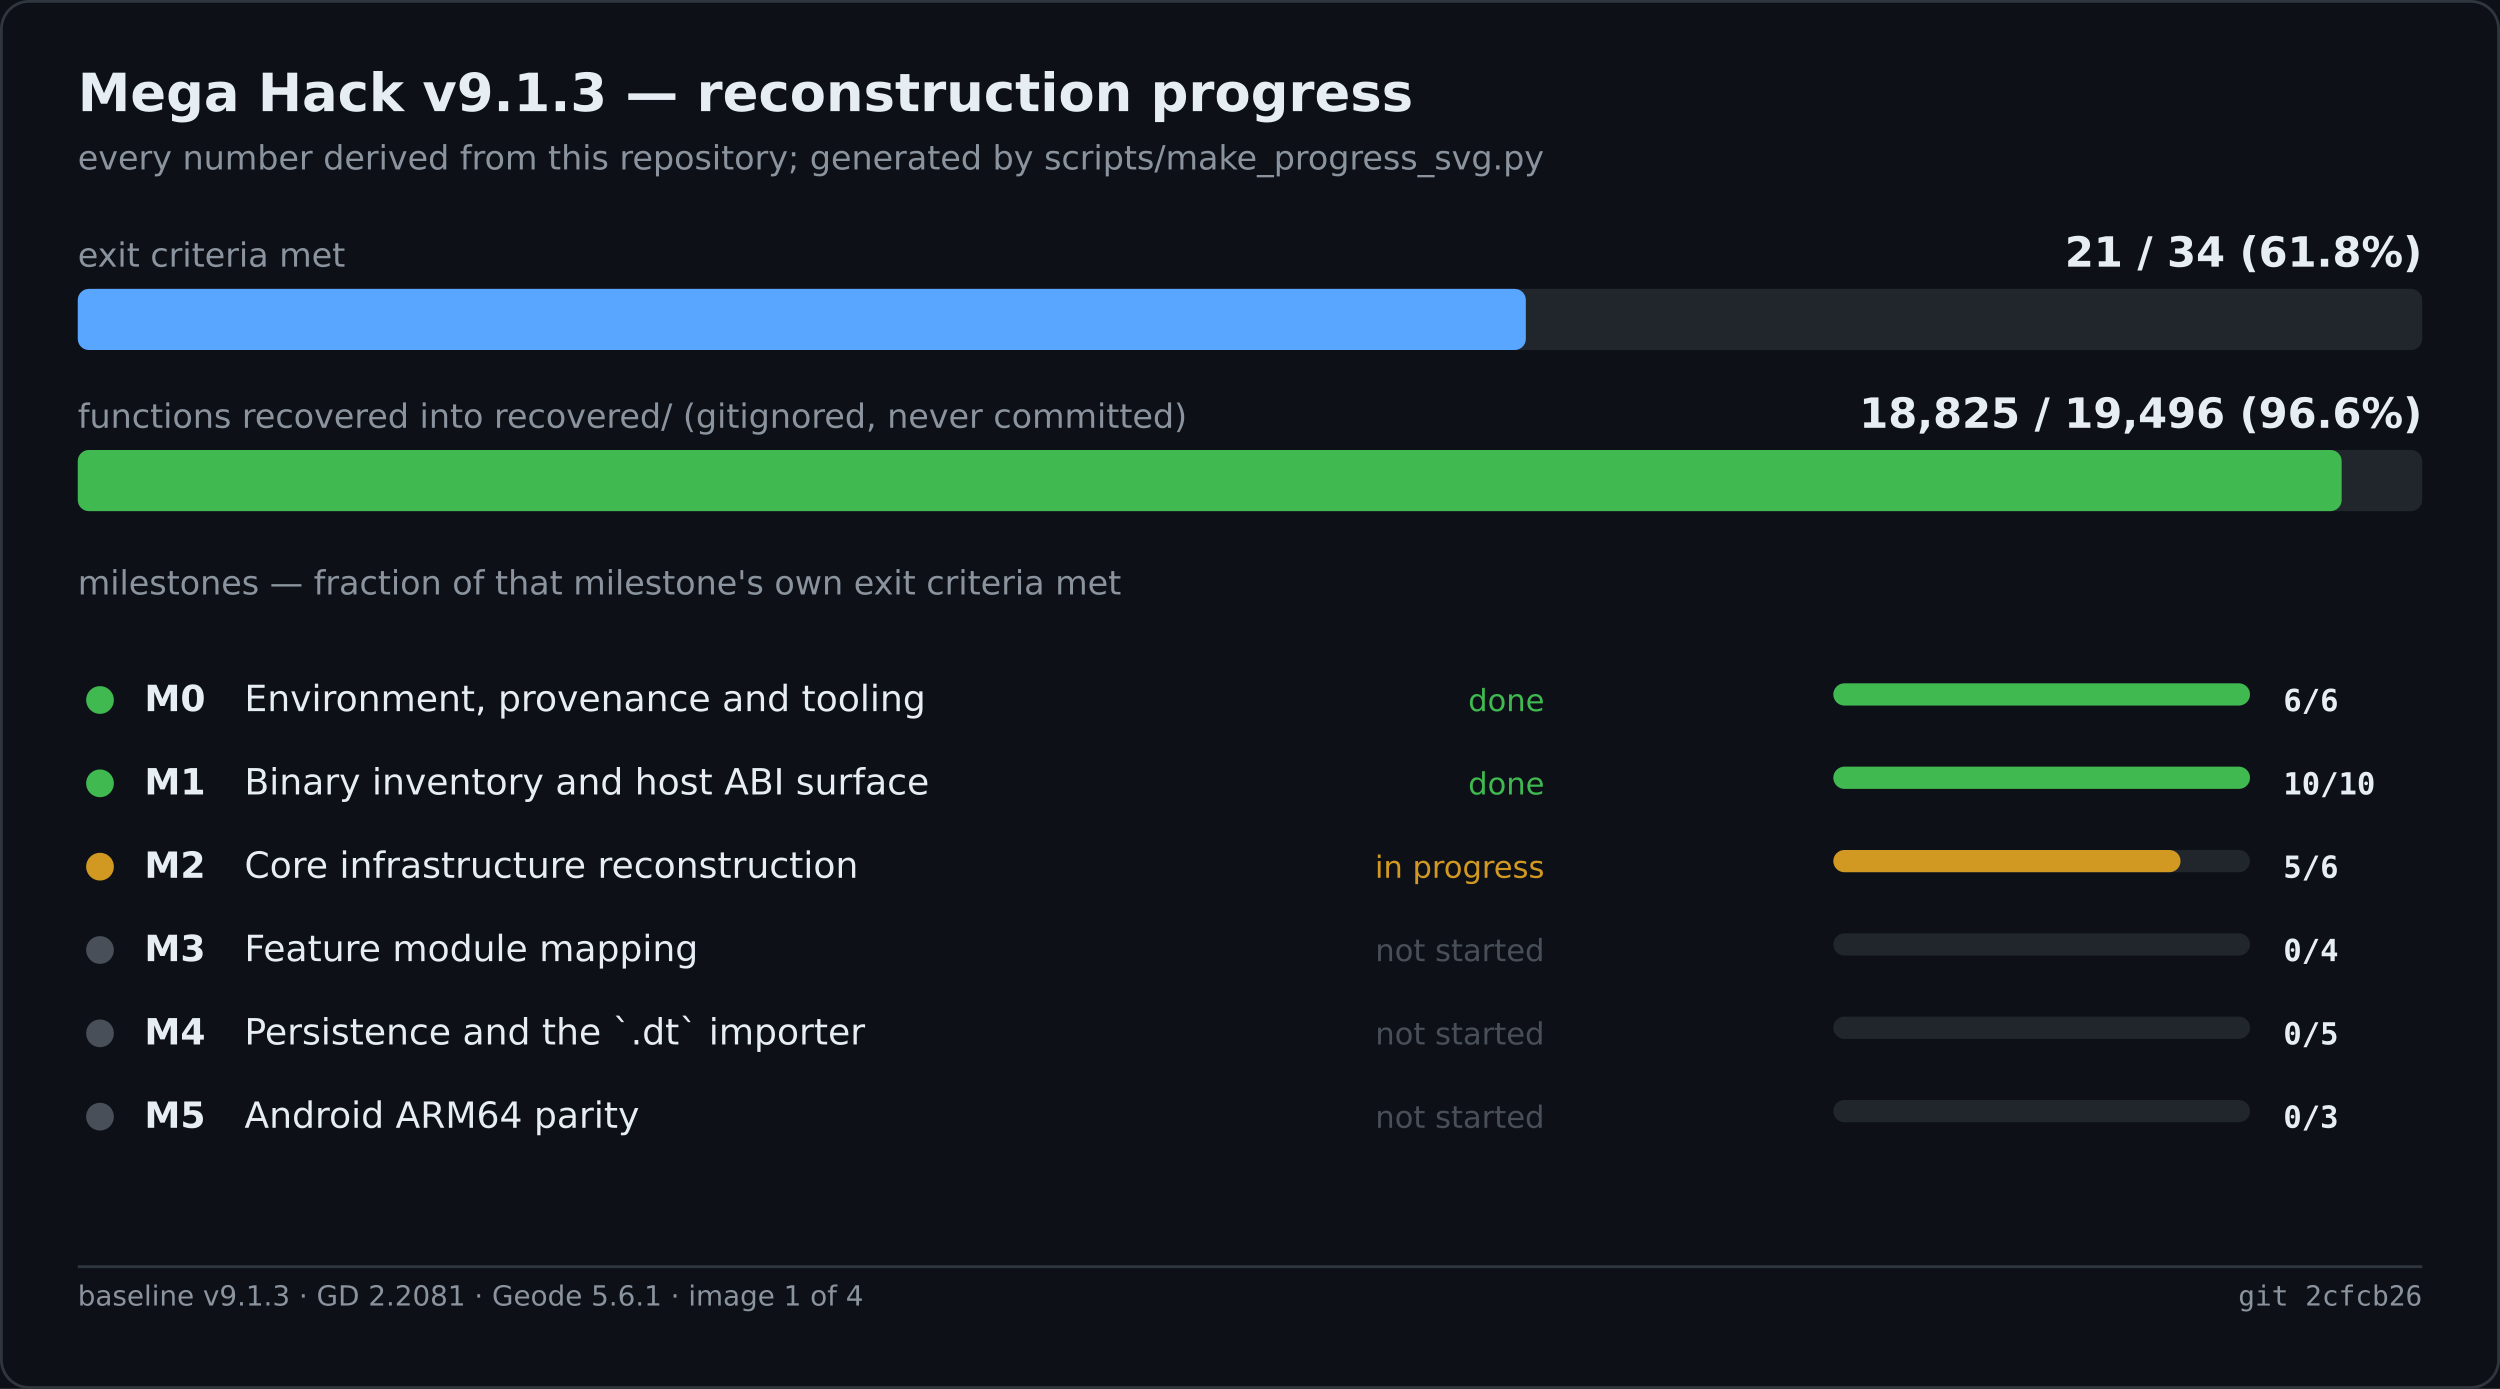
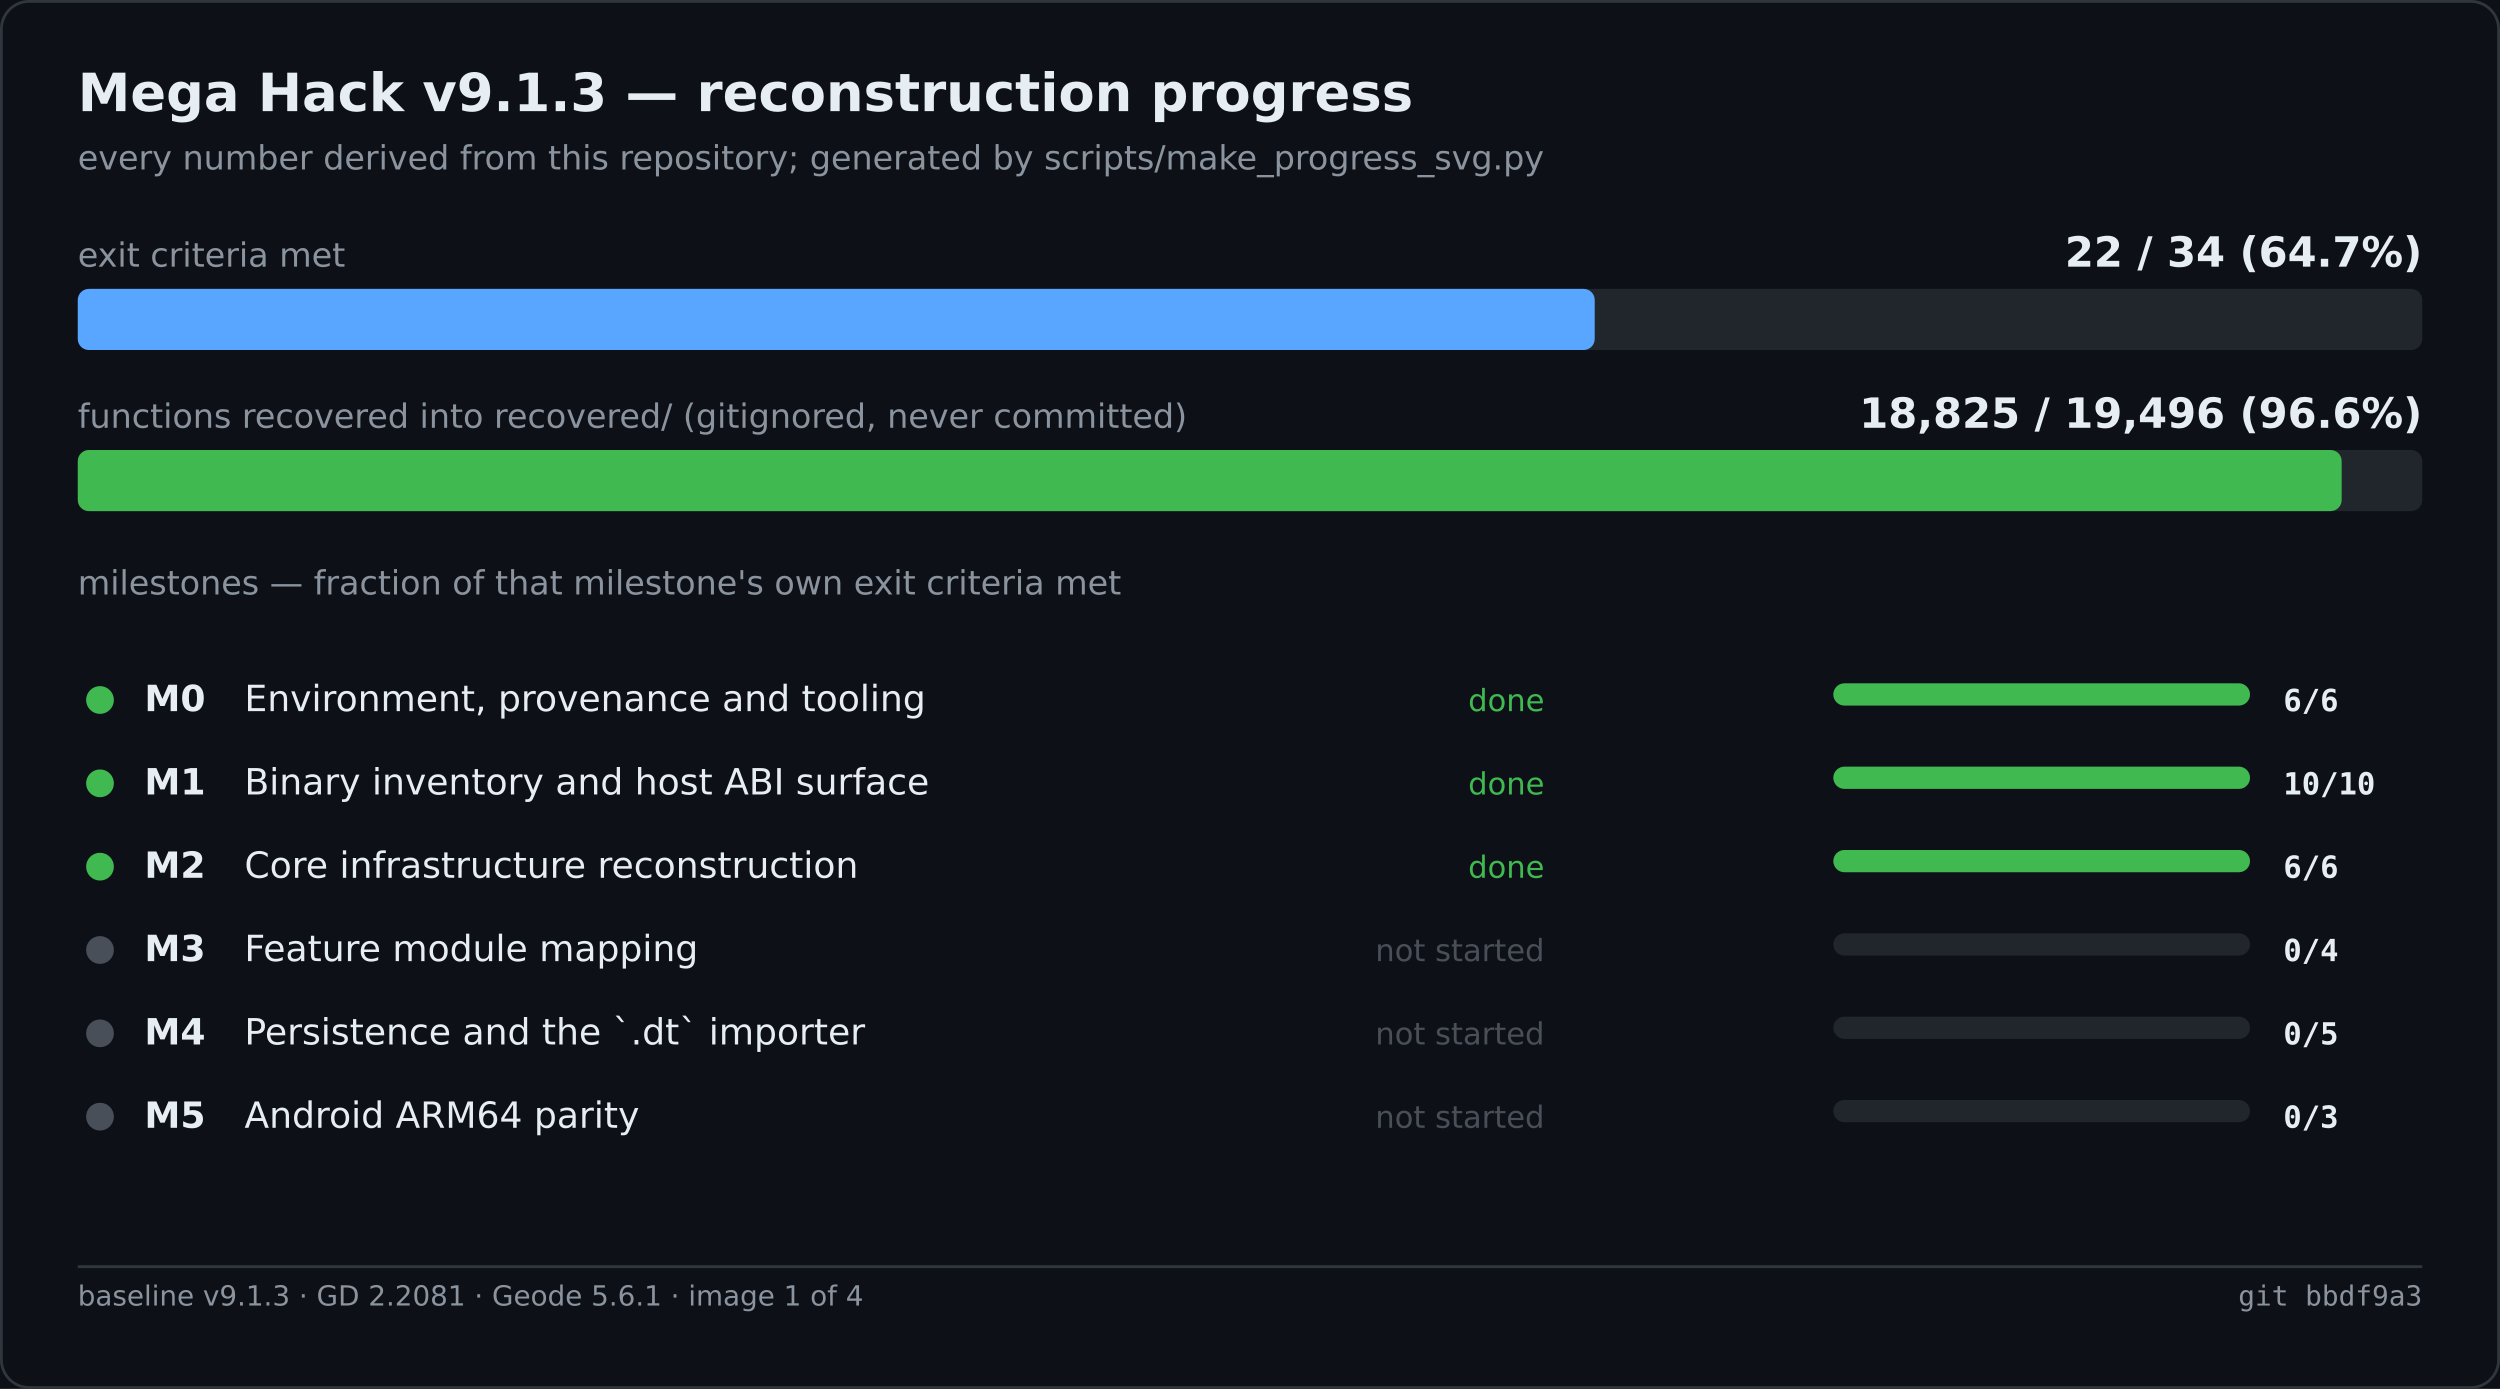
<svg xmlns="http://www.w3.org/2000/svg" width="900" height="500" viewBox="0 0 900 500" role="img" aria-label="Mega Hack v9.1.3 — reconstruction progress">
  <rect width="900" height="500" fill="#0d1117" />
  <rect x="0.5" y="0.5" width="899" height="499" fill="none" stroke="#30363d" rx="10" />
  <text x="28" y="40" font-family="Segoe UI,DejaVu Sans,Helvetica,sans-serif" font-size="19" font-weight="600" fill="#e6edf3">Mega Hack v9.1.3 — reconstruction progress</text>
  <text x="28" y="61" font-family="Segoe UI,DejaVu Sans,Helvetica,sans-serif" font-size="12" fill="#8b949e">every number derived from this repository; generated by scripts/make_progress_svg.py</text>
  <text x="28.0" y="96.0" font-family="Segoe UI,DejaVu Sans,Helvetica,sans-serif" font-size="12" fill="#8b949e">exit criteria met</text>
-   <text x="872.0" y="96.0" font-family="Segoe UI,DejaVu Sans,Helvetica,sans-serif" font-size="15" fill="#e6edf3" font-weight="600" text-anchor="end">21 / 34   (61.8%)</text>
+   <text x="872.0" y="96.0" font-family="Segoe UI,DejaVu Sans,Helvetica,sans-serif" font-size="15" fill="#e6edf3" font-weight="600" text-anchor="end">22 / 34   (64.7%)</text>
  <rect x="28.0" y="104.0" width="844.0" height="22.0" fill="#21262d" rx="4" />
-   <rect x="28.0" y="104.0" width="521.3" height="22.0" fill="#58a6ff" rx="4" />
+   <rect x="28.0" y="104.0" width="546.1" height="22.0" fill="#58a6ff" rx="4" />
  <text x="28.0" y="154.0" font-family="Segoe UI,DejaVu Sans,Helvetica,sans-serif" font-size="12" fill="#8b949e">functions recovered into recovered/ (gitignored, never committed)</text>
  <text x="872.0" y="154.0" font-family="Segoe UI,DejaVu Sans,Helvetica,sans-serif" font-size="15" fill="#e6edf3" font-weight="600" text-anchor="end">18,825 / 19,496   (96.6%)</text>
  <rect x="28.0" y="162.0" width="844.0" height="22.0" fill="#21262d" rx="4" />
  <rect x="28.0" y="162.0" width="815.0" height="22.0" fill="#3fb950" rx="4" />
  <text x="28.0" y="214.0" font-family="Segoe UI,DejaVu Sans,Helvetica,sans-serif" font-size="12" fill="#8b949e">milestones — fraction of that milestone's own exit criteria met</text>
  <circle cx="36.0" cy="252.0" r="5" fill="#3fb950" />
  <text x="52.0" y="256.0" font-family="Segoe UI,DejaVu Sans,Helvetica,sans-serif" font-size="13" fill="#e6edf3" font-weight="600">M0</text>
  <text x="88.0" y="256.0" font-family="Segoe UI,DejaVu Sans,Helvetica,sans-serif" font-size="13" fill="#e6edf3">Environment, provenance and tooling</text>
  <text x="556.0" y="256.0" font-family="Segoe UI,DejaVu Sans,Helvetica,sans-serif" font-size="11" fill="#3fb950" text-anchor="end">done</text>
  <rect x="660.0" y="246.0" width="150.0" height="8.0" fill="#21262d" rx="4" />
  <rect x="660.0" y="246.0" width="150.0" height="8.0" fill="#3fb950" rx="4" />
  <text x="822.0" y="256.0" font-family="Cascadia Mono,Consolas,DejaVu Sans Mono,monospace" font-size="11" fill="#e6edf3" font-weight="600">6/6</text>
  <circle cx="36.0" cy="282.0" r="5" fill="#3fb950" />
  <text x="52.0" y="286.0" font-family="Segoe UI,DejaVu Sans,Helvetica,sans-serif" font-size="13" fill="#e6edf3" font-weight="600">M1</text>
  <text x="88.0" y="286.0" font-family="Segoe UI,DejaVu Sans,Helvetica,sans-serif" font-size="13" fill="#e6edf3">Binary inventory and host ABI surface</text>
  <text x="556.0" y="286.0" font-family="Segoe UI,DejaVu Sans,Helvetica,sans-serif" font-size="11" fill="#3fb950" text-anchor="end">done</text>
  <rect x="660.0" y="276.0" width="150.0" height="8.0" fill="#21262d" rx="4" />
  <rect x="660.0" y="276.0" width="150.0" height="8.0" fill="#3fb950" rx="4" />
  <text x="822.0" y="286.0" font-family="Cascadia Mono,Consolas,DejaVu Sans Mono,monospace" font-size="11" fill="#e6edf3" font-weight="600">10/10</text>
-   <circle cx="36.0" cy="312.0" r="5" fill="#d29922" />
+   <circle cx="36.0" cy="312.0" r="5" fill="#3fb950" />
  <text x="52.0" y="316.0" font-family="Segoe UI,DejaVu Sans,Helvetica,sans-serif" font-size="13" fill="#e6edf3" font-weight="600">M2</text>
  <text x="88.0" y="316.0" font-family="Segoe UI,DejaVu Sans,Helvetica,sans-serif" font-size="13" fill="#e6edf3">Core infrastructure reconstruction</text>
-   <text x="556.0" y="316.0" font-family="Segoe UI,DejaVu Sans,Helvetica,sans-serif" font-size="11" fill="#d29922" text-anchor="end">in progress</text>
+   <text x="556.0" y="316.0" font-family="Segoe UI,DejaVu Sans,Helvetica,sans-serif" font-size="11" fill="#3fb950" text-anchor="end">done</text>
  <rect x="660.0" y="306.0" width="150.0" height="8.0" fill="#21262d" rx="4" />
-   <rect x="660.0" y="306.0" width="125.0" height="8.0" fill="#d29922" rx="4" />
-   <text x="822.0" y="316.0" font-family="Cascadia Mono,Consolas,DejaVu Sans Mono,monospace" font-size="11" fill="#e6edf3" font-weight="600">5/6</text>
+   <rect x="660.0" y="306.0" width="150.0" height="8.0" fill="#3fb950" rx="4" />
+   <text x="822.0" y="316.0" font-family="Cascadia Mono,Consolas,DejaVu Sans Mono,monospace" font-size="11" fill="#e6edf3" font-weight="600">6/6</text>
  <circle cx="36.0" cy="342.0" r="5" fill="#484f58" />
  <text x="52.0" y="346.0" font-family="Segoe UI,DejaVu Sans,Helvetica,sans-serif" font-size="13" fill="#e6edf3" font-weight="600">M3</text>
  <text x="88.0" y="346.0" font-family="Segoe UI,DejaVu Sans,Helvetica,sans-serif" font-size="13" fill="#e6edf3">Feature module mapping</text>
  <text x="556.0" y="346.0" font-family="Segoe UI,DejaVu Sans,Helvetica,sans-serif" font-size="11" fill="#484f58" text-anchor="end">not started</text>
  <rect x="660.0" y="336.0" width="150.0" height="8.0" fill="#21262d" rx="4" />
  <text x="822.0" y="346.0" font-family="Cascadia Mono,Consolas,DejaVu Sans Mono,monospace" font-size="11" fill="#e6edf3" font-weight="600">0/4</text>
  <circle cx="36.0" cy="372.0" r="5" fill="#484f58" />
  <text x="52.0" y="376.0" font-family="Segoe UI,DejaVu Sans,Helvetica,sans-serif" font-size="13" fill="#e6edf3" font-weight="600">M4</text>
  <text x="88.0" y="376.0" font-family="Segoe UI,DejaVu Sans,Helvetica,sans-serif" font-size="13" fill="#e6edf3">Persistence and the `.dt` importer</text>
  <text x="556.0" y="376.0" font-family="Segoe UI,DejaVu Sans,Helvetica,sans-serif" font-size="11" fill="#484f58" text-anchor="end">not started</text>
  <rect x="660.0" y="366.0" width="150.0" height="8.0" fill="#21262d" rx="4" />
  <text x="822.0" y="376.0" font-family="Cascadia Mono,Consolas,DejaVu Sans Mono,monospace" font-size="11" fill="#e6edf3" font-weight="600">0/5</text>
  <circle cx="36.0" cy="402.0" r="5" fill="#484f58" />
  <text x="52.0" y="406.0" font-family="Segoe UI,DejaVu Sans,Helvetica,sans-serif" font-size="13" fill="#e6edf3" font-weight="600">M5</text>
  <text x="88.0" y="406.0" font-family="Segoe UI,DejaVu Sans,Helvetica,sans-serif" font-size="13" fill="#e6edf3">Android ARM64 parity</text>
  <text x="556.0" y="406.0" font-family="Segoe UI,DejaVu Sans,Helvetica,sans-serif" font-size="11" fill="#484f58" text-anchor="end">not started</text>
  <rect x="660.0" y="396.0" width="150.0" height="8.0" fill="#21262d" rx="4" />
  <text x="822.0" y="406.0" font-family="Cascadia Mono,Consolas,DejaVu Sans Mono,monospace" font-size="11" fill="#e6edf3" font-weight="600">0/3</text>
  <line x1="28.0" y1="456.0" x2="872.0" y2="456.0" stroke="#30363d" stroke-width="1" />
  <text x="28.0" y="470.0" font-family="Segoe UI,DejaVu Sans,Helvetica,sans-serif" font-size="10" fill="#8b949e">baseline v9.1.3 · GD 2.2081 · Geode 5.6.1 · image 1 of 4</text>
-   <text x="872.0" y="470.0" font-family="Cascadia Mono,Consolas,DejaVu Sans Mono,monospace" font-size="10" fill="#8b949e" text-anchor="end">git 2cfcb26</text>
+   <text x="872.0" y="470.0" font-family="Cascadia Mono,Consolas,DejaVu Sans Mono,monospace" font-size="10" fill="#8b949e" text-anchor="end">git bbdf9a3</text>
</svg>
